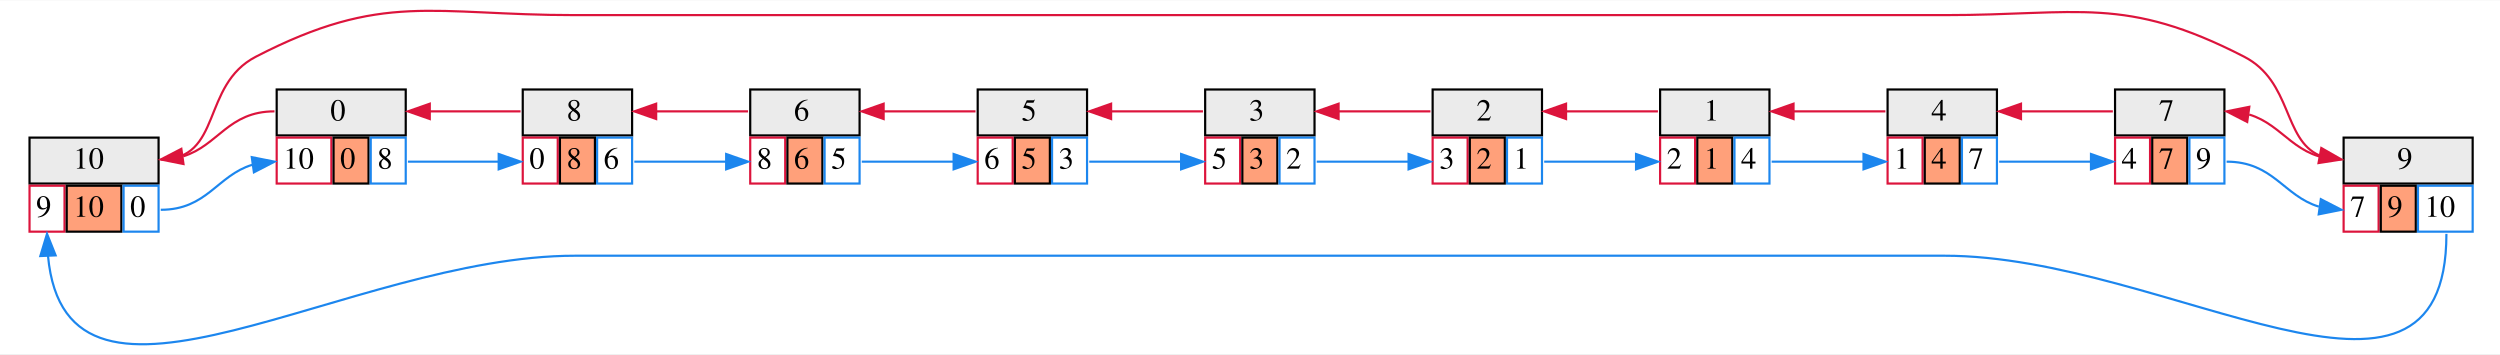
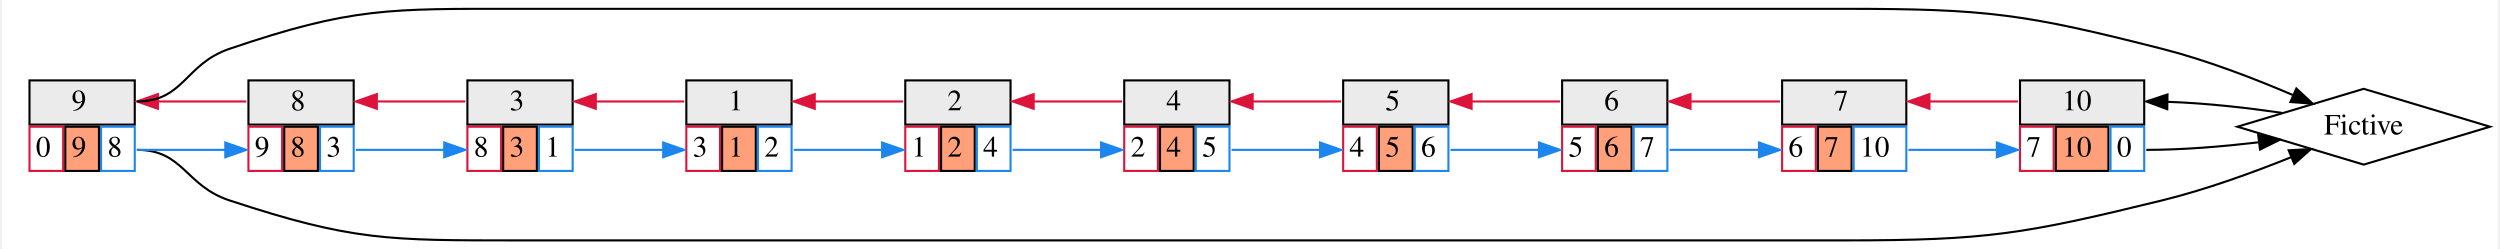
- <svg xmlns="http://www.w3.org/2000/svg" width="1143pt" height="162pt" viewBox="0.00 0.00 1143.00 161.67">
-   <g id="graph0" class="graph" transform="scale(1 1) rotate(0) translate(4 157.67)">
-     <polygon fill="white" stroke="transparent" points="-4,4 -4,-157.67 1139,-157.67 1139,4 -4,4" />
+ <svg xmlns="http://www.w3.org/2000/svg" width="1185pt" height="118pt" viewBox="0.00 0.00 1185.49 118.25">
+   <g id="graph0" class="graph" transform="scale(1 1) rotate(0) translate(4 114.25)">
+     <polygon fill="white" stroke="transparent" points="-4,4 -4,-114.25 1181.49,-114.25 1181.49,4 -4,4" />
    <g id="node1" class="node">
-       <polygon fill="#ebebeb" stroke="transparent" points="9.5,-73.92 9.5,-94.92 68.5,-94.92 68.5,-73.92 9.5,-73.92" />
-       <polygon fill="none" stroke="black" points="9.5,-73.92 9.5,-94.92 68.5,-94.92 68.5,-73.92 9.5,-73.92" />
-       <text text-anchor="start" x="29.5" y="-80.72" font-family="Times,serif" font-size="14.00">10</text>
-       <polygon fill="none" stroke="crimson" points="9.5,-51.92 9.5,-72.92 25.5,-72.92 25.5,-51.92 9.5,-51.92" />
-       <text text-anchor="start" x="12.5" y="-58.72" font-family="Times,serif" font-size="14.00">9</text>
-       <polygon fill="lightsalmon" stroke="transparent" points="26.5,-51.92 26.5,-72.92 51.5,-72.92 51.5,-51.92 26.5,-51.92" />
-       <polygon fill="none" stroke="black" points="26.5,-51.92 26.5,-72.92 51.5,-72.92 51.5,-51.92 26.5,-51.92" />
-       <text text-anchor="start" x="29.5" y="-58.72" font-family="Times,serif" font-size="14.00">10</text>
-       <polygon fill="none" stroke="#1c86ee" points="52.5,-51.92 52.5,-72.92 68.5,-72.92 68.5,-51.92 52.5,-51.92" />
-       <text text-anchor="start" x="55.5" y="-58.72" font-family="Times,serif" font-size="14.00">0</text>
+       <polygon fill="#ebebeb" stroke="transparent" points="954.5,-55.06 954.5,-76.06 1013.5,-76.06 1013.5,-55.06 954.5,-55.06" />
+       <polygon fill="none" stroke="black" points="954.5,-55.06 954.5,-76.06 1013.5,-76.06 1013.5,-55.06 954.5,-55.06" />
+       <text text-anchor="start" x="974.5" y="-61.86" font-family="Times,serif" font-size="14.00">10</text>
+       <polygon fill="none" stroke="crimson" points="954.5,-33.06 954.5,-54.06 970.5,-54.06 970.5,-33.06 954.5,-33.06" />
+       <text text-anchor="start" x="957.5" y="-39.86" font-family="Times,serif" font-size="14.00">7</text>
+       <polygon fill="lightsalmon" stroke="transparent" points="971.5,-33.06 971.5,-54.06 996.5,-54.06 996.5,-33.06 971.5,-33.06" />
+       <polygon fill="none" stroke="black" points="971.5,-33.06 971.5,-54.06 996.5,-54.06 996.5,-33.06 971.5,-33.06" />
+       <text text-anchor="start" x="974.5" y="-39.86" font-family="Times,serif" font-size="14.00">10</text>
+       <polygon fill="none" stroke="#1c86ee" points="997.5,-33.06 997.5,-54.06 1013.5,-54.06 1013.5,-33.06 997.5,-33.06" />
+       <text text-anchor="start" x="1000.5" y="-39.86" font-family="Times,serif" font-size="14.00">0</text>
    </g>
    <g id="node2" class="node">
-       <polygon fill="#ebebeb" stroke="transparent" points="1067.5,-73.92 1067.5,-94.92 1126.5,-94.92 1126.5,-73.92 1067.5,-73.92" />
-       <polygon fill="none" stroke="black" points="1067.5,-73.92 1067.5,-94.92 1126.5,-94.92 1126.5,-73.92 1067.5,-73.92" />
-       <text text-anchor="start" x="1092" y="-80.72" font-family="Times,serif" font-size="14.00">9</text>
-       <polygon fill="none" stroke="crimson" points="1067.5,-51.92 1067.5,-72.92 1083.5,-72.92 1083.5,-51.92 1067.5,-51.92" />
-       <text text-anchor="start" x="1070.5" y="-58.72" font-family="Times,serif" font-size="14.00">7</text>
-       <polygon fill="lightsalmon" stroke="transparent" points="1084.5,-51.92 1084.5,-72.92 1100.5,-72.92 1100.5,-51.92 1084.5,-51.92" />
-       <polygon fill="none" stroke="black" points="1084.5,-51.92 1084.5,-72.92 1100.5,-72.92 1100.5,-51.92 1084.5,-51.92" />
-       <text text-anchor="start" x="1087.5" y="-58.72" font-family="Times,serif" font-size="14.00">9</text>
-       <polygon fill="none" stroke="#1c86ee" points="1101.5,-51.92 1101.5,-72.92 1126.5,-72.92 1126.5,-51.92 1101.5,-51.92" />
-       <text text-anchor="start" x="1104.5" y="-58.72" font-family="Times,serif" font-size="14.00">10</text>
+       <polygon fill="#ebebeb" stroke="transparent" points="841.5,-55.06 841.5,-76.06 900.5,-76.06 900.5,-55.06 841.5,-55.06" />
+       <polygon fill="none" stroke="black" points="841.5,-55.06 841.5,-76.06 900.5,-76.06 900.5,-55.06 841.5,-55.06" />
+       <text text-anchor="start" x="866" y="-61.86" font-family="Times,serif" font-size="14.00">7</text>
+       <polygon fill="none" stroke="crimson" points="841.5,-33.06 841.5,-54.06 857.5,-54.06 857.5,-33.06 841.5,-33.06" />
+       <text text-anchor="start" x="844.5" y="-39.86" font-family="Times,serif" font-size="14.00">6</text>
+       <polygon fill="lightsalmon" stroke="transparent" points="858.5,-33.06 858.5,-54.06 874.5,-54.06 874.5,-33.06 858.5,-33.06" />
+       <polygon fill="none" stroke="black" points="858.5,-33.06 858.5,-54.06 874.5,-54.06 874.5,-33.06 858.5,-33.06" />
+       <text text-anchor="start" x="861.5" y="-39.86" font-family="Times,serif" font-size="14.00">7</text>
+       <polygon fill="none" stroke="#1c86ee" points="875.5,-33.06 875.5,-54.06 900.5,-54.06 900.5,-33.06 875.5,-33.06" />
+       <text text-anchor="start" x="878.5" y="-39.86" font-family="Times,serif" font-size="14.00">10</text>
    </g>
    <g id="edge1" class="edge">
-       <path fill="none" stroke="crimson" d="M69.5,-84.92C97.96,-84.92 87.71,-118.86 113,-131.92 171.14,-161.94 193.56,-150.92 259,-150.92 259,-150.92 259,-150.92 885,-150.92 946.47,-150.92 967.34,-160.04 1022,-131.92 1043.98,-120.61 1039.8,-94.03 1056.45,-86.77" />
-       <polygon fill="crimson" stroke="crimson" points="1057.3,-90.17 1066.5,-84.92 1056.03,-83.29 1057.3,-90.17" />
+       <path fill="none" stroke="crimson" d="M953.5,-66.06C934.18,-66.06 926.97,-66.06 911.63,-66.06" />
+       <polygon fill="crimson" stroke="crimson" points="911.5,-62.56 901.5,-66.06 911.5,-69.56 911.5,-62.56" />
+     </g>
+     <g id="node3" class="node">
+       <polygon fill="none" stroke="black" points="1117.75,-72.06 1057.75,-54.06 1117.75,-36.06 1177.74,-54.06 1117.75,-72.06" />
+       <text text-anchor="middle" x="1117.75" y="-50.36" font-family="Times,serif" font-size="14.00">Fictive</text>
+     </g>
+     <g id="edge2" class="edge">
+       <path fill="none" stroke="black" d="M1014.5,-43.06C1031.95,-43.06 1050.97,-44.67 1067.83,-46.65" />
+       <polygon fill="black" stroke="black" points="1067.65,-50.15 1078.01,-47.92 1068.52,-43.21 1067.65,-50.15" />
+     </g>
+     <g id="edge4" class="edge">
+       <path fill="none" stroke="#1c86ee" d="M901.5,-43.06C920.82,-43.06 928.03,-43.06 943.37,-43.06" />
+       <polygon fill="#1c86ee" stroke="#1c86ee" points="943.5,-46.56 953.5,-43.06 943.5,-39.56 943.5,-46.56" />
+     </g>
+     <g id="node4" class="node">
+       <polygon fill="#ebebeb" stroke="transparent" points="737,-55.06 737,-76.06 787,-76.06 787,-55.06 737,-55.06" />
+       <polygon fill="none" stroke="black" points="737,-55.06 737,-76.06 787,-76.06 787,-55.06 737,-55.06" />
+       <text text-anchor="start" x="757" y="-61.86" font-family="Times,serif" font-size="14.00">6</text>
+       <polygon fill="none" stroke="crimson" points="737,-33.06 737,-54.06 753,-54.06 753,-33.06 737,-33.06" />
+       <text text-anchor="start" x="740" y="-39.86" font-family="Times,serif" font-size="14.00">5</text>
+       <polygon fill="lightsalmon" stroke="transparent" points="754,-33.06 754,-54.06 770,-54.06 770,-33.06 754,-33.06" />
+       <polygon fill="none" stroke="black" points="754,-33.06 754,-54.06 770,-54.06 770,-33.06 754,-33.06" />
+       <text text-anchor="start" x="757" y="-39.86" font-family="Times,serif" font-size="14.00">6</text>
+       <polygon fill="none" stroke="#1c86ee" points="771,-33.06 771,-54.06 787,-54.06 787,-33.06 771,-33.06" />
+       <text text-anchor="start" x="774" y="-39.86" font-family="Times,serif" font-size="14.00">7</text>
+     </g>
+     <g id="edge3" class="edge">
+       <path fill="none" stroke="crimson" d="M840.5,-66.06C820.99,-66.06 813.72,-66.06 798.23,-66.06" />
+       <polygon fill="crimson" stroke="crimson" points="798,-62.56 788,-66.06 798,-69.56 798,-62.56" />
+     </g>
+     <g id="edge21" class="edge">
+       <path fill="none" stroke="black" d="M1079,-60.63C1062.76,-62.99 1043.28,-65.24 1024.7,-65.88" />
+       <polygon fill="black" stroke="black" points="1024.44,-62.38 1014.5,-66.06 1024.56,-69.38 1024.44,-62.38" />
+     </g>
+     <g id="edge6" class="edge">
+       <path fill="none" stroke="#1c86ee" d="M788,-43.06C807.51,-43.06 814.78,-43.06 830.27,-43.06" />
+       <polygon fill="#1c86ee" stroke="#1c86ee" points="830.5,-46.56 840.5,-43.06 830.5,-39.56 830.5,-46.56" />
+     </g>
+     <g id="node5" class="node">
+       <polygon fill="#ebebeb" stroke="transparent" points="633,-55.06 633,-76.06 683,-76.06 683,-55.06 633,-55.06" />
+       <polygon fill="none" stroke="black" points="633,-55.06 633,-76.06 683,-76.06 683,-55.06 633,-55.06" />
+       <text text-anchor="start" x="653" y="-61.86" font-family="Times,serif" font-size="14.00">5</text>
+       <polygon fill="none" stroke="crimson" points="633,-33.06 633,-54.06 649,-54.06 649,-33.06 633,-33.06" />
+       <text text-anchor="start" x="636" y="-39.86" font-family="Times,serif" font-size="14.00">4</text>
+       <polygon fill="lightsalmon" stroke="transparent" points="650,-33.06 650,-54.06 666,-54.06 666,-33.06 650,-33.06" />
+       <polygon fill="none" stroke="black" points="650,-33.06 650,-54.06 666,-54.06 666,-33.06 650,-33.06" />
+       <text text-anchor="start" x="653" y="-39.86" font-family="Times,serif" font-size="14.00">5</text>
+       <polygon fill="none" stroke="#1c86ee" points="667,-33.06 667,-54.06 683,-54.06 683,-33.06 667,-33.06" />
+       <text text-anchor="start" x="670" y="-39.86" font-family="Times,serif" font-size="14.00">6</text>
+     </g>
+     <g id="edge5" class="edge">
+       <path fill="none" stroke="crimson" d="M736,-66.06C716.68,-66.06 709.47,-66.06 694.13,-66.06" />
+       <polygon fill="crimson" stroke="crimson" points="694,-62.56 684,-66.06 694,-69.56 694,-62.56" />
+     </g>
+     <g id="edge8" class="edge">
+       <path fill="none" stroke="#1c86ee" d="M684,-43.06C703.32,-43.06 710.53,-43.06 725.87,-43.06" />
+       <polygon fill="#1c86ee" stroke="#1c86ee" points="726,-46.56 736,-43.06 726,-39.56 726,-46.56" />
+     </g>
+     <g id="node6" class="node">
+       <polygon fill="#ebebeb" stroke="transparent" points="529,-55.06 529,-76.06 579,-76.06 579,-55.06 529,-55.06" />
+       <polygon fill="none" stroke="black" points="529,-55.06 529,-76.06 579,-76.06 579,-55.06 529,-55.06" />
+       <text text-anchor="start" x="549" y="-61.86" font-family="Times,serif" font-size="14.00">4</text>
+       <polygon fill="none" stroke="crimson" points="529,-33.06 529,-54.06 545,-54.06 545,-33.06 529,-33.06" />
+       <text text-anchor="start" x="532" y="-39.86" font-family="Times,serif" font-size="14.00">2</text>
+       <polygon fill="lightsalmon" stroke="transparent" points="546,-33.06 546,-54.06 562,-54.06 562,-33.06 546,-33.06" />
+       <polygon fill="none" stroke="black" points="546,-33.06 546,-54.06 562,-54.06 562,-33.06 546,-33.06" />
+       <text text-anchor="start" x="549" y="-39.86" font-family="Times,serif" font-size="14.00">4</text>
+       <polygon fill="none" stroke="#1c86ee" points="563,-33.06 563,-54.06 579,-54.06 579,-33.06 563,-33.06" />
+       <text text-anchor="start" x="566" y="-39.86" font-family="Times,serif" font-size="14.00">5</text>
+     </g>
+     <g id="edge7" class="edge">
+       <path fill="none" stroke="crimson" d="M632,-66.06C612.68,-66.06 605.47,-66.06 590.13,-66.06" />
+       <polygon fill="crimson" stroke="crimson" points="590,-62.56 580,-66.06 590,-69.56 590,-62.56" />
+     </g>
+     <g id="edge10" class="edge">
+       <path fill="none" stroke="#1c86ee" d="M580,-43.06C599.32,-43.06 606.53,-43.06 621.87,-43.06" />
+       <polygon fill="#1c86ee" stroke="#1c86ee" points="622,-46.56 632,-43.06 622,-39.56 622,-46.56" />
+     </g>
+     <g id="node7" class="node">
+       <polygon fill="#ebebeb" stroke="transparent" points="425,-55.06 425,-76.06 475,-76.06 475,-55.06 425,-55.06" />
+       <polygon fill="none" stroke="black" points="425,-55.06 425,-76.06 475,-76.06 475,-55.06 425,-55.06" />
+       <text text-anchor="start" x="445" y="-61.86" font-family="Times,serif" font-size="14.00">2</text>
+       <polygon fill="none" stroke="crimson" points="425,-33.06 425,-54.06 441,-54.06 441,-33.06 425,-33.06" />
+       <text text-anchor="start" x="428" y="-39.86" font-family="Times,serif" font-size="14.00">1</text>
+       <polygon fill="lightsalmon" stroke="transparent" points="442,-33.06 442,-54.06 458,-54.06 458,-33.06 442,-33.06" />
+       <polygon fill="none" stroke="black" points="442,-33.06 442,-54.06 458,-54.06 458,-33.06 442,-33.06" />
+       <text text-anchor="start" x="445" y="-39.86" font-family="Times,serif" font-size="14.00">2</text>
+       <polygon fill="none" stroke="#1c86ee" points="459,-33.06 459,-54.06 475,-54.06 475,-33.06 459,-33.06" />
+       <text text-anchor="start" x="462" y="-39.86" font-family="Times,serif" font-size="14.00">4</text>
+     </g>
+     <g id="edge9" class="edge">
+       <path fill="none" stroke="crimson" d="M528,-66.06C508.68,-66.06 501.47,-66.06 486.13,-66.06" />
+       <polygon fill="crimson" stroke="crimson" points="486,-62.56 476,-66.06 486,-69.56 486,-62.56" />
+     </g>
+     <g id="edge12" class="edge">
+       <path fill="none" stroke="#1c86ee" d="M476,-43.06C495.32,-43.06 502.53,-43.06 517.87,-43.06" />
+       <polygon fill="#1c86ee" stroke="#1c86ee" points="518,-46.56 528,-43.06 518,-39.56 518,-46.56" />
+     </g>
+     <g id="node8" class="node">
+       <polygon fill="#ebebeb" stroke="transparent" points="321,-55.06 321,-76.06 371,-76.06 371,-55.06 321,-55.06" />
+       <polygon fill="none" stroke="black" points="321,-55.06 321,-76.06 371,-76.06 371,-55.06 321,-55.06" />
+       <text text-anchor="start" x="341" y="-61.86" font-family="Times,serif" font-size="14.00">1</text>
+       <polygon fill="none" stroke="crimson" points="321,-33.06 321,-54.06 337,-54.06 337,-33.06 321,-33.06" />
+       <text text-anchor="start" x="324" y="-39.86" font-family="Times,serif" font-size="14.00">3</text>
+       <polygon fill="lightsalmon" stroke="transparent" points="338,-33.06 338,-54.06 354,-54.06 354,-33.06 338,-33.06" />
+       <polygon fill="none" stroke="black" points="338,-33.06 338,-54.06 354,-54.06 354,-33.06 338,-33.06" />
+       <text text-anchor="start" x="341" y="-39.86" font-family="Times,serif" font-size="14.00">1</text>
+       <polygon fill="none" stroke="#1c86ee" points="355,-33.06 355,-54.06 371,-54.06 371,-33.06 355,-33.06" />
+       <text text-anchor="start" x="358" y="-39.86" font-family="Times,serif" font-size="14.00">2</text>
+     </g>
+     <g id="edge11" class="edge">
+       <path fill="none" stroke="crimson" d="M424,-66.06C404.68,-66.06 397.47,-66.06 382.13,-66.06" />
+       <polygon fill="crimson" stroke="crimson" points="382,-62.56 372,-66.06 382,-69.56 382,-62.56" />
+     </g>
+     <g id="edge14" class="edge">
+       <path fill="none" stroke="#1c86ee" d="M372,-43.06C391.32,-43.06 398.53,-43.06 413.87,-43.06" />
+       <polygon fill="#1c86ee" stroke="#1c86ee" points="414,-46.56 424,-43.06 414,-39.56 414,-46.56" />
+     </g>
+     <g id="node9" class="node">
+       <polygon fill="#ebebeb" stroke="transparent" points="217,-55.06 217,-76.06 267,-76.06 267,-55.06 217,-55.06" />
+       <polygon fill="none" stroke="black" points="217,-55.06 217,-76.06 267,-76.06 267,-55.06 217,-55.06" />
+       <text text-anchor="start" x="237" y="-61.86" font-family="Times,serif" font-size="14.00">3</text>
+       <polygon fill="none" stroke="crimson" points="217,-33.06 217,-54.06 233,-54.06 233,-33.06 217,-33.06" />
+       <text text-anchor="start" x="220" y="-39.86" font-family="Times,serif" font-size="14.00">8</text>
+       <polygon fill="lightsalmon" stroke="transparent" points="234,-33.06 234,-54.06 250,-54.06 250,-33.06 234,-33.06" />
+       <polygon fill="none" stroke="black" points="234,-33.06 234,-54.06 250,-54.06 250,-33.06 234,-33.06" />
+       <text text-anchor="start" x="237" y="-39.86" font-family="Times,serif" font-size="14.00">3</text>
+       <polygon fill="none" stroke="#1c86ee" points="251,-33.06 251,-54.06 267,-54.06 267,-33.06 251,-33.06" />
+       <text text-anchor="start" x="254" y="-39.86" font-family="Times,serif" font-size="14.00">1</text>
+     </g>
+     <g id="edge13" class="edge">
+       <path fill="none" stroke="crimson" d="M320,-66.06C300.68,-66.06 293.47,-66.06 278.13,-66.06" />
+       <polygon fill="crimson" stroke="crimson" points="278,-62.56 268,-66.06 278,-69.56 278,-62.56" />
+     </g>
+     <g id="edge16" class="edge">
+       <path fill="none" stroke="#1c86ee" d="M268,-43.06C287.32,-43.06 294.53,-43.06 309.87,-43.06" />
+       <polygon fill="#1c86ee" stroke="#1c86ee" points="310,-46.56 320,-43.06 310,-39.56 310,-46.56" />
+     </g>
+     <g id="node10" class="node">
+       <polygon fill="#ebebeb" stroke="transparent" points="113,-55.06 113,-76.06 163,-76.06 163,-55.06 113,-55.06" />
+       <polygon fill="none" stroke="black" points="113,-55.06 113,-76.06 163,-76.06 163,-55.06 113,-55.06" />
+       <text text-anchor="start" x="133" y="-61.86" font-family="Times,serif" font-size="14.00">8</text>
+       <polygon fill="none" stroke="crimson" points="113,-33.06 113,-54.06 129,-54.06 129,-33.06 113,-33.06" />
+       <text text-anchor="start" x="116" y="-39.86" font-family="Times,serif" font-size="14.00">9</text>
+       <polygon fill="lightsalmon" stroke="transparent" points="130,-33.06 130,-54.06 146,-54.06 146,-33.06 130,-33.06" />
+       <polygon fill="none" stroke="black" points="130,-33.06 130,-54.06 146,-54.06 146,-33.06 130,-33.06" />
+       <text text-anchor="start" x="133" y="-39.86" font-family="Times,serif" font-size="14.00">8</text>
+       <polygon fill="none" stroke="#1c86ee" points="147,-33.06 147,-54.06 163,-54.06 163,-33.06 147,-33.06" />
+       <text text-anchor="start" x="150" y="-39.86" font-family="Times,serif" font-size="14.00">3</text>
+     </g>
+     <g id="edge15" class="edge">
+       <path fill="none" stroke="crimson" d="M216,-66.06C196.68,-66.06 189.47,-66.06 174.13,-66.06" />
+       <polygon fill="crimson" stroke="crimson" points="174,-62.56 164,-66.06 174,-69.56 174,-62.56" />
+     </g>
+     <g id="edge18" class="edge">
+       <path fill="none" stroke="#1c86ee" d="M164,-43.06C183.32,-43.06 190.53,-43.06 205.87,-43.06" />
+       <polygon fill="#1c86ee" stroke="#1c86ee" points="206,-46.56 216,-43.06 206,-39.56 206,-46.56" />
    </g>
    <g id="node11" class="node">
-       <polygon fill="#ebebeb" stroke="transparent" points="122.5,-95.92 122.5,-116.92 181.5,-116.92 181.5,-95.92 122.5,-95.92" />
-       <polygon fill="none" stroke="black" points="122.5,-95.92 122.5,-116.92 181.5,-116.92 181.5,-95.92 122.5,-95.92" />
-       <text text-anchor="start" x="147" y="-102.72" font-family="Times,serif" font-size="14.00">0</text>
-       <polygon fill="none" stroke="crimson" points="122.5,-73.92 122.5,-94.92 147.5,-94.92 147.5,-73.92 122.5,-73.92" />
-       <text text-anchor="start" x="125.5" y="-80.72" font-family="Times,serif" font-size="14.00">10</text>
-       <polygon fill="lightsalmon" stroke="transparent" points="148.5,-73.92 148.5,-94.92 164.5,-94.92 164.5,-73.92 148.5,-73.92" />
-       <polygon fill="none" stroke="black" points="148.5,-73.92 148.5,-94.92 164.5,-94.92 164.5,-73.92 148.5,-73.92" />
-       <text text-anchor="start" x="151.5" y="-80.72" font-family="Times,serif" font-size="14.00">0</text>
-       <polygon fill="none" stroke="#1c86ee" points="165.5,-73.92 165.5,-94.92 181.5,-94.92 181.5,-73.92 165.5,-73.92" />
-       <text text-anchor="start" x="168.5" y="-80.72" font-family="Times,serif" font-size="14.00">8</text>
+       <polygon fill="#ebebeb" stroke="transparent" points="9,-55.06 9,-76.06 59,-76.06 59,-55.06 9,-55.06" />
+       <polygon fill="none" stroke="black" points="9,-55.06 9,-76.06 59,-76.06 59,-55.06 9,-55.06" />
+       <text text-anchor="start" x="29" y="-61.86" font-family="Times,serif" font-size="14.00">9</text>
+       <polygon fill="none" stroke="crimson" points="9,-33.06 9,-54.06 25,-54.06 25,-33.06 9,-33.06" />
+       <text text-anchor="start" x="12" y="-39.86" font-family="Times,serif" font-size="14.00">0</text>
+       <polygon fill="lightsalmon" stroke="transparent" points="26,-33.06 26,-54.06 42,-54.06 42,-33.06 26,-33.06" />
+       <polygon fill="none" stroke="black" points="26,-33.06 26,-54.06 42,-54.06 42,-33.06 26,-33.06" />
+       <text text-anchor="start" x="29" y="-39.86" font-family="Times,serif" font-size="14.00">9</text>
+       <polygon fill="none" stroke="#1c86ee" points="43,-33.06 43,-54.06 59,-54.06 59,-33.06 43,-33.06" />
+       <text text-anchor="start" x="46" y="-39.86" font-family="Times,serif" font-size="14.00">8</text>
+     </g>
+     <g id="edge17" class="edge">
+       <path fill="none" stroke="crimson" d="M112,-66.06C92.68,-66.06 85.47,-66.06 70.13,-66.06" />
+       <polygon fill="crimson" stroke="crimson" points="70,-62.56 60,-66.06 70,-69.56 70,-62.56" />
+     </g>
+     <g id="edge19" class="edge">
+       <path fill="none" stroke="black" d="M60,-66.06C82.49,-66.06 82.7,-83.83 104,-91.06 162.21,-110.82 179.53,-110.06 241,-110.06 241,-110.06 241,-110.06 871.5,-110.06 938.92,-110.06 956.66,-107.67 1022,-91.06 1043.23,-85.67 1066.13,-76.81 1084.09,-69.12" />
+       <polygon fill="black" stroke="black" points="1085.77,-72.21 1093.53,-65 1082.96,-65.8 1085.77,-72.21" />
    </g>
    <g id="edge22" class="edge">
-       <path fill="none" stroke="#1c86ee" d="M69.5,-61.92C90.67,-61.92 95.27,-77.58 111.26,-82.47" />
-       <polygon fill="#1c86ee" stroke="#1c86ee" points="111.11,-85.99 121.5,-83.92 112.09,-79.05 111.11,-85.99" />
-     </g>
-     <g id="edge2" class="edge">
-       <path fill="none" stroke="#1c86ee" d="M1114.5,-50.92C1114.5,51.18 987.1,-40.92 885,-40.92 259,-40.92 259,-40.92 259,-40.92 155.14,-40.92 26.37,50.15 17.94,-40.88" />
-       <polygon fill="#1c86ee" stroke="#1c86ee" points="14.44,-40.77 17.5,-50.92 21.43,-41.08 14.44,-40.77" />
-     </g>
-     <g id="node3" class="node">
-       <polygon fill="#ebebeb" stroke="transparent" points="963,-95.92 963,-116.92 1013,-116.92 1013,-95.92 963,-95.92" />
-       <polygon fill="none" stroke="black" points="963,-95.92 963,-116.92 1013,-116.92 1013,-95.92 963,-95.92" />
-       <text text-anchor="start" x="983" y="-102.72" font-family="Times,serif" font-size="14.00">7</text>
-       <polygon fill="none" stroke="crimson" points="963,-73.92 963,-94.92 979,-94.92 979,-73.92 963,-73.92" />
-       <text text-anchor="start" x="966" y="-80.72" font-family="Times,serif" font-size="14.00">4</text>
-       <polygon fill="lightsalmon" stroke="transparent" points="980,-73.92 980,-94.92 996,-94.92 996,-73.92 980,-73.92" />
-       <polygon fill="none" stroke="black" points="980,-73.92 980,-94.92 996,-94.92 996,-73.92 980,-73.92" />
-       <text text-anchor="start" x="983" y="-80.72" font-family="Times,serif" font-size="14.00">7</text>
-       <polygon fill="none" stroke="#1c86ee" points="997,-73.92 997,-94.92 1013,-94.92 1013,-73.92 997,-73.92" />
-       <text text-anchor="start" x="1000" y="-80.72" font-family="Times,serif" font-size="14.00">9</text>
-     </g>
-     <g id="edge3" class="edge">
-       <path fill="none" stroke="crimson" d="M1066.5,-84.92C1045.15,-84.92 1040.46,-100.58 1024.32,-105.47" />
-       <polygon fill="crimson" stroke="crimson" points="1023.42,-102.07 1014,-106.92 1024.39,-109 1023.42,-102.07" />
-     </g>
-     <g id="edge4" class="edge">
-       <path fill="none" stroke="#1c86ee" d="M1014,-83.92C1035.35,-83.92 1040.04,-68.26 1056.18,-63.36" />
-       <polygon fill="#1c86ee" stroke="#1c86ee" points="1057.08,-66.77 1066.5,-61.92 1056.11,-59.84 1057.08,-66.77" />
-     </g>
-     <g id="node4" class="node">
-       <polygon fill="#ebebeb" stroke="transparent" points="859,-95.92 859,-116.92 909,-116.92 909,-95.92 859,-95.92" />
-       <polygon fill="none" stroke="black" points="859,-95.92 859,-116.92 909,-116.92 909,-95.92 859,-95.92" />
-       <text text-anchor="start" x="879" y="-102.72" font-family="Times,serif" font-size="14.00">4</text>
-       <polygon fill="none" stroke="crimson" points="859,-73.92 859,-94.92 875,-94.92 875,-73.92 859,-73.92" />
-       <text text-anchor="start" x="862" y="-80.72" font-family="Times,serif" font-size="14.00">1</text>
-       <polygon fill="lightsalmon" stroke="transparent" points="876,-73.92 876,-94.92 892,-94.92 892,-73.92 876,-73.92" />
-       <polygon fill="none" stroke="black" points="876,-73.92 876,-94.92 892,-94.92 892,-73.92 876,-73.92" />
-       <text text-anchor="start" x="879" y="-80.72" font-family="Times,serif" font-size="14.00">4</text>
-       <polygon fill="none" stroke="#1c86ee" points="893,-73.92 893,-94.92 909,-94.92 909,-73.92 893,-73.92" />
-       <text text-anchor="start" x="896" y="-80.72" font-family="Times,serif" font-size="14.00">7</text>
-     </g>
-     <g id="edge5" class="edge">
-       <path fill="none" stroke="crimson" d="M962,-106.92C942.68,-106.92 935.47,-106.92 920.13,-106.92" />
-       <polygon fill="crimson" stroke="crimson" points="920,-103.42 910,-106.92 920,-110.42 920,-103.42" />
-     </g>
-     <g id="edge6" class="edge">
-       <path fill="none" stroke="#1c86ee" d="M910,-83.92C929.32,-83.92 936.53,-83.92 951.87,-83.92" />
-       <polygon fill="#1c86ee" stroke="#1c86ee" points="952,-87.42 962,-83.92 952,-80.42 952,-87.42" />
-     </g>
-     <g id="node5" class="node">
-       <polygon fill="#ebebeb" stroke="transparent" points="755,-95.92 755,-116.92 805,-116.92 805,-95.92 755,-95.92" />
-       <polygon fill="none" stroke="black" points="755,-95.92 755,-116.92 805,-116.92 805,-95.92 755,-95.92" />
-       <text text-anchor="start" x="775" y="-102.72" font-family="Times,serif" font-size="14.00">1</text>
-       <polygon fill="none" stroke="crimson" points="755,-73.92 755,-94.92 771,-94.92 771,-73.92 755,-73.92" />
-       <text text-anchor="start" x="758" y="-80.72" font-family="Times,serif" font-size="14.00">2</text>
-       <polygon fill="lightsalmon" stroke="transparent" points="772,-73.92 772,-94.92 788,-94.92 788,-73.92 772,-73.92" />
-       <polygon fill="none" stroke="black" points="772,-73.92 772,-94.92 788,-94.92 788,-73.92 772,-73.92" />
-       <text text-anchor="start" x="775" y="-80.72" font-family="Times,serif" font-size="14.00">1</text>
-       <polygon fill="none" stroke="#1c86ee" points="789,-73.92 789,-94.92 805,-94.92 805,-73.92 789,-73.92" />
-       <text text-anchor="start" x="792" y="-80.72" font-family="Times,serif" font-size="14.00">4</text>
-     </g>
-     <g id="edge7" class="edge">
-       <path fill="none" stroke="crimson" d="M858,-106.92C838.68,-106.92 831.47,-106.92 816.13,-106.92" />
-       <polygon fill="crimson" stroke="crimson" points="816,-103.42 806,-106.92 816,-110.42 816,-103.42" />
-     </g>
-     <g id="edge8" class="edge">
-       <path fill="none" stroke="#1c86ee" d="M806,-83.92C825.32,-83.92 832.53,-83.92 847.87,-83.92" />
-       <polygon fill="#1c86ee" stroke="#1c86ee" points="848,-87.42 858,-83.92 848,-80.42 848,-87.42" />
-     </g>
-     <g id="node6" class="node">
-       <polygon fill="#ebebeb" stroke="transparent" points="651,-95.92 651,-116.92 701,-116.92 701,-95.92 651,-95.92" />
-       <polygon fill="none" stroke="black" points="651,-95.92 651,-116.92 701,-116.92 701,-95.92 651,-95.92" />
-       <text text-anchor="start" x="671" y="-102.72" font-family="Times,serif" font-size="14.00">2</text>
-       <polygon fill="none" stroke="crimson" points="651,-73.92 651,-94.92 667,-94.92 667,-73.92 651,-73.92" />
-       <text text-anchor="start" x="654" y="-80.72" font-family="Times,serif" font-size="14.00">3</text>
-       <polygon fill="lightsalmon" stroke="transparent" points="668,-73.92 668,-94.92 684,-94.92 684,-73.92 668,-73.92" />
-       <polygon fill="none" stroke="black" points="668,-73.92 668,-94.92 684,-94.92 684,-73.92 668,-73.92" />
-       <text text-anchor="start" x="671" y="-80.72" font-family="Times,serif" font-size="14.00">2</text>
-       <polygon fill="none" stroke="#1c86ee" points="685,-73.92 685,-94.92 701,-94.92 701,-73.92 685,-73.92" />
-       <text text-anchor="start" x="688" y="-80.72" font-family="Times,serif" font-size="14.00">1</text>
-     </g>
-     <g id="edge9" class="edge">
-       <path fill="none" stroke="crimson" d="M754,-106.92C734.68,-106.92 727.47,-106.92 712.13,-106.92" />
-       <polygon fill="crimson" stroke="crimson" points="712,-103.42 702,-106.92 712,-110.42 712,-103.42" />
-     </g>
-     <g id="edge10" class="edge">
-       <path fill="none" stroke="#1c86ee" d="M702,-83.92C721.32,-83.92 728.53,-83.92 743.87,-83.92" />
-       <polygon fill="#1c86ee" stroke="#1c86ee" points="744,-87.42 754,-83.92 744,-80.42 744,-87.42" />
-     </g>
-     <g id="node7" class="node">
-       <polygon fill="#ebebeb" stroke="transparent" points="547,-95.92 547,-116.92 597,-116.92 597,-95.92 547,-95.92" />
-       <polygon fill="none" stroke="black" points="547,-95.92 547,-116.92 597,-116.92 597,-95.92 547,-95.92" />
-       <text text-anchor="start" x="567" y="-102.72" font-family="Times,serif" font-size="14.00">3</text>
-       <polygon fill="none" stroke="crimson" points="547,-73.92 547,-94.92 563,-94.92 563,-73.92 547,-73.92" />
-       <text text-anchor="start" x="550" y="-80.72" font-family="Times,serif" font-size="14.00">5</text>
-       <polygon fill="lightsalmon" stroke="transparent" points="564,-73.92 564,-94.92 580,-94.92 580,-73.92 564,-73.92" />
-       <polygon fill="none" stroke="black" points="564,-73.92 564,-94.92 580,-94.92 580,-73.92 564,-73.92" />
-       <text text-anchor="start" x="567" y="-80.72" font-family="Times,serif" font-size="14.00">3</text>
-       <polygon fill="none" stroke="#1c86ee" points="581,-73.92 581,-94.92 597,-94.92 597,-73.92 581,-73.92" />
-       <text text-anchor="start" x="584" y="-80.72" font-family="Times,serif" font-size="14.00">2</text>
-     </g>
-     <g id="edge11" class="edge">
-       <path fill="none" stroke="crimson" d="M650,-106.92C630.68,-106.92 623.47,-106.92 608.13,-106.92" />
-       <polygon fill="crimson" stroke="crimson" points="608,-103.42 598,-106.92 608,-110.42 608,-103.42" />
-     </g>
-     <g id="edge12" class="edge">
-       <path fill="none" stroke="#1c86ee" d="M598,-83.92C617.32,-83.92 624.53,-83.92 639.87,-83.92" />
-       <polygon fill="#1c86ee" stroke="#1c86ee" points="640,-87.42 650,-83.92 640,-80.42 640,-87.42" />
-     </g>
-     <g id="node8" class="node">
-       <polygon fill="#ebebeb" stroke="transparent" points="443,-95.92 443,-116.92 493,-116.92 493,-95.92 443,-95.92" />
-       <polygon fill="none" stroke="black" points="443,-95.92 443,-116.92 493,-116.92 493,-95.92 443,-95.92" />
-       <text text-anchor="start" x="463" y="-102.72" font-family="Times,serif" font-size="14.00">5</text>
-       <polygon fill="none" stroke="crimson" points="443,-73.92 443,-94.92 459,-94.92 459,-73.92 443,-73.92" />
-       <text text-anchor="start" x="446" y="-80.72" font-family="Times,serif" font-size="14.00">6</text>
-       <polygon fill="lightsalmon" stroke="transparent" points="460,-73.92 460,-94.92 476,-94.92 476,-73.92 460,-73.92" />
-       <polygon fill="none" stroke="black" points="460,-73.92 460,-94.92 476,-94.92 476,-73.92 460,-73.92" />
-       <text text-anchor="start" x="463" y="-80.72" font-family="Times,serif" font-size="14.00">5</text>
-       <polygon fill="none" stroke="#1c86ee" points="477,-73.92 477,-94.92 493,-94.92 493,-73.92 477,-73.92" />
-       <text text-anchor="start" x="480" y="-80.72" font-family="Times,serif" font-size="14.00">3</text>
-     </g>
-     <g id="edge13" class="edge">
-       <path fill="none" stroke="crimson" d="M546,-106.92C526.68,-106.92 519.47,-106.92 504.13,-106.92" />
-       <polygon fill="crimson" stroke="crimson" points="504,-103.42 494,-106.92 504,-110.42 504,-103.42" />
-     </g>
-     <g id="edge14" class="edge">
-       <path fill="none" stroke="#1c86ee" d="M494,-83.92C513.32,-83.92 520.53,-83.92 535.87,-83.92" />
-       <polygon fill="#1c86ee" stroke="#1c86ee" points="536,-87.42 546,-83.92 536,-80.42 536,-87.42" />
-     </g>
-     <g id="node9" class="node">
-       <polygon fill="#ebebeb" stroke="transparent" points="339,-95.92 339,-116.92 389,-116.92 389,-95.92 339,-95.92" />
-       <polygon fill="none" stroke="black" points="339,-95.92 339,-116.92 389,-116.92 389,-95.92 339,-95.92" />
-       <text text-anchor="start" x="359" y="-102.72" font-family="Times,serif" font-size="14.00">6</text>
-       <polygon fill="none" stroke="crimson" points="339,-73.92 339,-94.92 355,-94.92 355,-73.92 339,-73.92" />
-       <text text-anchor="start" x="342" y="-80.72" font-family="Times,serif" font-size="14.00">8</text>
-       <polygon fill="lightsalmon" stroke="transparent" points="356,-73.92 356,-94.92 372,-94.92 372,-73.92 356,-73.92" />
-       <polygon fill="none" stroke="black" points="356,-73.92 356,-94.92 372,-94.92 372,-73.92 356,-73.92" />
-       <text text-anchor="start" x="359" y="-80.72" font-family="Times,serif" font-size="14.00">6</text>
-       <polygon fill="none" stroke="#1c86ee" points="373,-73.92 373,-94.92 389,-94.92 389,-73.92 373,-73.92" />
-       <text text-anchor="start" x="376" y="-80.72" font-family="Times,serif" font-size="14.00">5</text>
-     </g>
-     <g id="edge15" class="edge">
-       <path fill="none" stroke="crimson" d="M442,-106.92C422.68,-106.92 415.47,-106.92 400.13,-106.92" />
-       <polygon fill="crimson" stroke="crimson" points="400,-103.42 390,-106.92 400,-110.42 400,-103.42" />
-     </g>
-     <g id="edge16" class="edge">
-       <path fill="none" stroke="#1c86ee" d="M390,-83.92C409.32,-83.92 416.53,-83.92 431.87,-83.92" />
-       <polygon fill="#1c86ee" stroke="#1c86ee" points="432,-87.42 442,-83.92 432,-80.42 432,-87.42" />
-     </g>
-     <g id="node10" class="node">
-       <polygon fill="#ebebeb" stroke="transparent" points="235,-95.92 235,-116.92 285,-116.92 285,-95.92 235,-95.92" />
-       <polygon fill="none" stroke="black" points="235,-95.92 235,-116.92 285,-116.92 285,-95.92 235,-95.92" />
-       <text text-anchor="start" x="255" y="-102.72" font-family="Times,serif" font-size="14.00">8</text>
-       <polygon fill="none" stroke="crimson" points="235,-73.92 235,-94.92 251,-94.92 251,-73.92 235,-73.92" />
-       <text text-anchor="start" x="238" y="-80.72" font-family="Times,serif" font-size="14.00">0</text>
-       <polygon fill="lightsalmon" stroke="transparent" points="252,-73.92 252,-94.92 268,-94.92 268,-73.92 252,-73.92" />
-       <polygon fill="none" stroke="black" points="252,-73.92 252,-94.92 268,-94.92 268,-73.92 252,-73.92" />
-       <text text-anchor="start" x="255" y="-80.72" font-family="Times,serif" font-size="14.00">8</text>
-       <polygon fill="none" stroke="#1c86ee" points="269,-73.92 269,-94.92 285,-94.92 285,-73.92 269,-73.92" />
-       <text text-anchor="start" x="272" y="-80.72" font-family="Times,serif" font-size="14.00">6</text>
-     </g>
-     <g id="edge17" class="edge">
-       <path fill="none" stroke="crimson" d="M338,-106.92C318.68,-106.92 311.47,-106.92 296.13,-106.92" />
-       <polygon fill="crimson" stroke="crimson" points="296,-103.42 286,-106.92 296,-110.42 296,-103.42" />
-     </g>
-     <g id="edge18" class="edge">
-       <path fill="none" stroke="#1c86ee" d="M286,-83.92C305.32,-83.92 312.53,-83.92 327.87,-83.92" />
-       <polygon fill="#1c86ee" stroke="#1c86ee" points="328,-87.42 338,-83.92 328,-80.42 328,-87.42" />
-     </g>
-     <g id="edge19" class="edge">
-       <path fill="none" stroke="crimson" d="M234,-106.92C214.87,-106.92 207.73,-106.92 192.53,-106.92" />
-       <polygon fill="crimson" stroke="crimson" points="192.5,-103.42 182.5,-106.92 192.5,-110.42 192.5,-103.42" />
-     </g>
-     <g id="edge21" class="edge">
-       <path fill="none" stroke="crimson" d="M121.5,-106.92C100.33,-106.92 95.73,-91.26 79.74,-86.36" />
-       <polygon fill="crimson" stroke="crimson" points="79.89,-82.85 69.5,-84.92 78.91,-89.78 79.89,-82.85" />
+       <path fill="none" stroke="black" d="M60,-43.06C82.28,-43.06 82.85,-26.04 104,-19.06 162.38,0.19 179.53,-0.06 241,-0.06 241,-0.06 241,-0.06 871.5,-0.06 938.92,-0.06 956.51,-3.06 1022,-19.06 1042.84,-24.16 1065.4,-32.38 1083.28,-39.57" />
+       <polygon fill="black" stroke="black" points="1082.11,-42.87 1092.69,-43.43 1084.76,-36.4 1082.11,-42.87" />
    </g>
    <g id="edge20" class="edge">
-       <path fill="none" stroke="#1c86ee" d="M182.5,-83.92C201.63,-83.92 208.77,-83.92 223.97,-83.92" />
-       <polygon fill="#1c86ee" stroke="#1c86ee" points="224,-87.42 234,-83.92 224,-80.42 224,-87.42" />
+       <path fill="none" stroke="#1c86ee" d="M60,-43.06C79.32,-43.06 86.53,-43.06 101.87,-43.06" />
+       <polygon fill="#1c86ee" stroke="#1c86ee" points="102,-46.56 112,-43.06 102,-39.56 102,-46.56" />
    </g>
  </g>
</svg>
